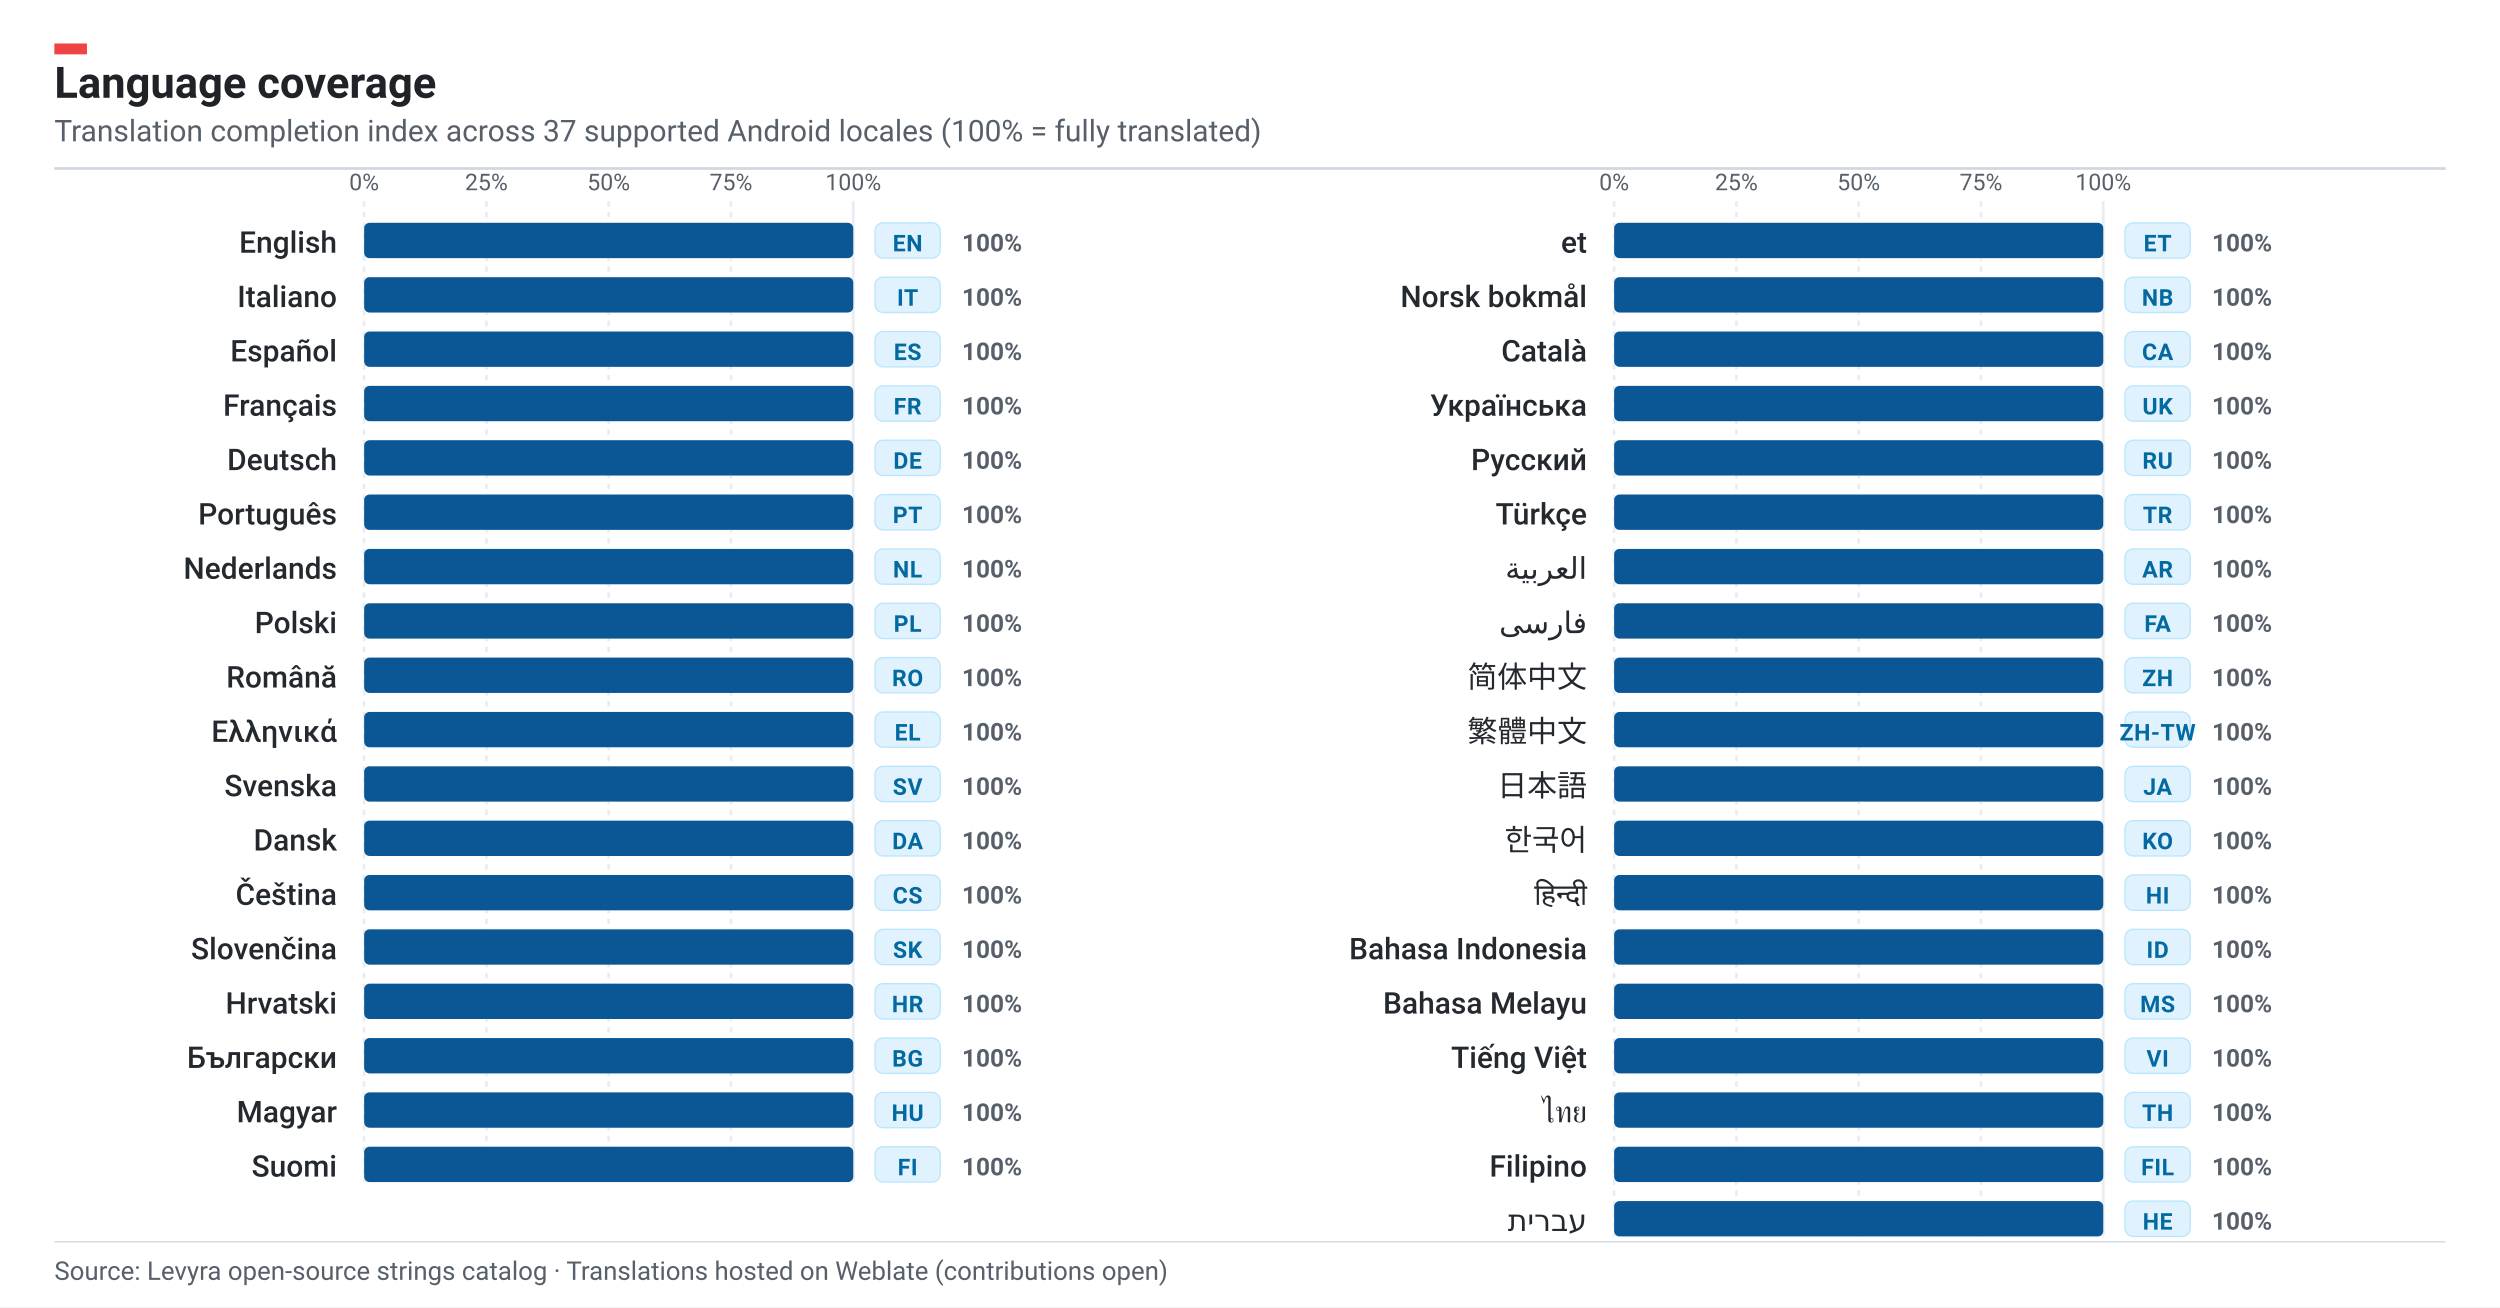
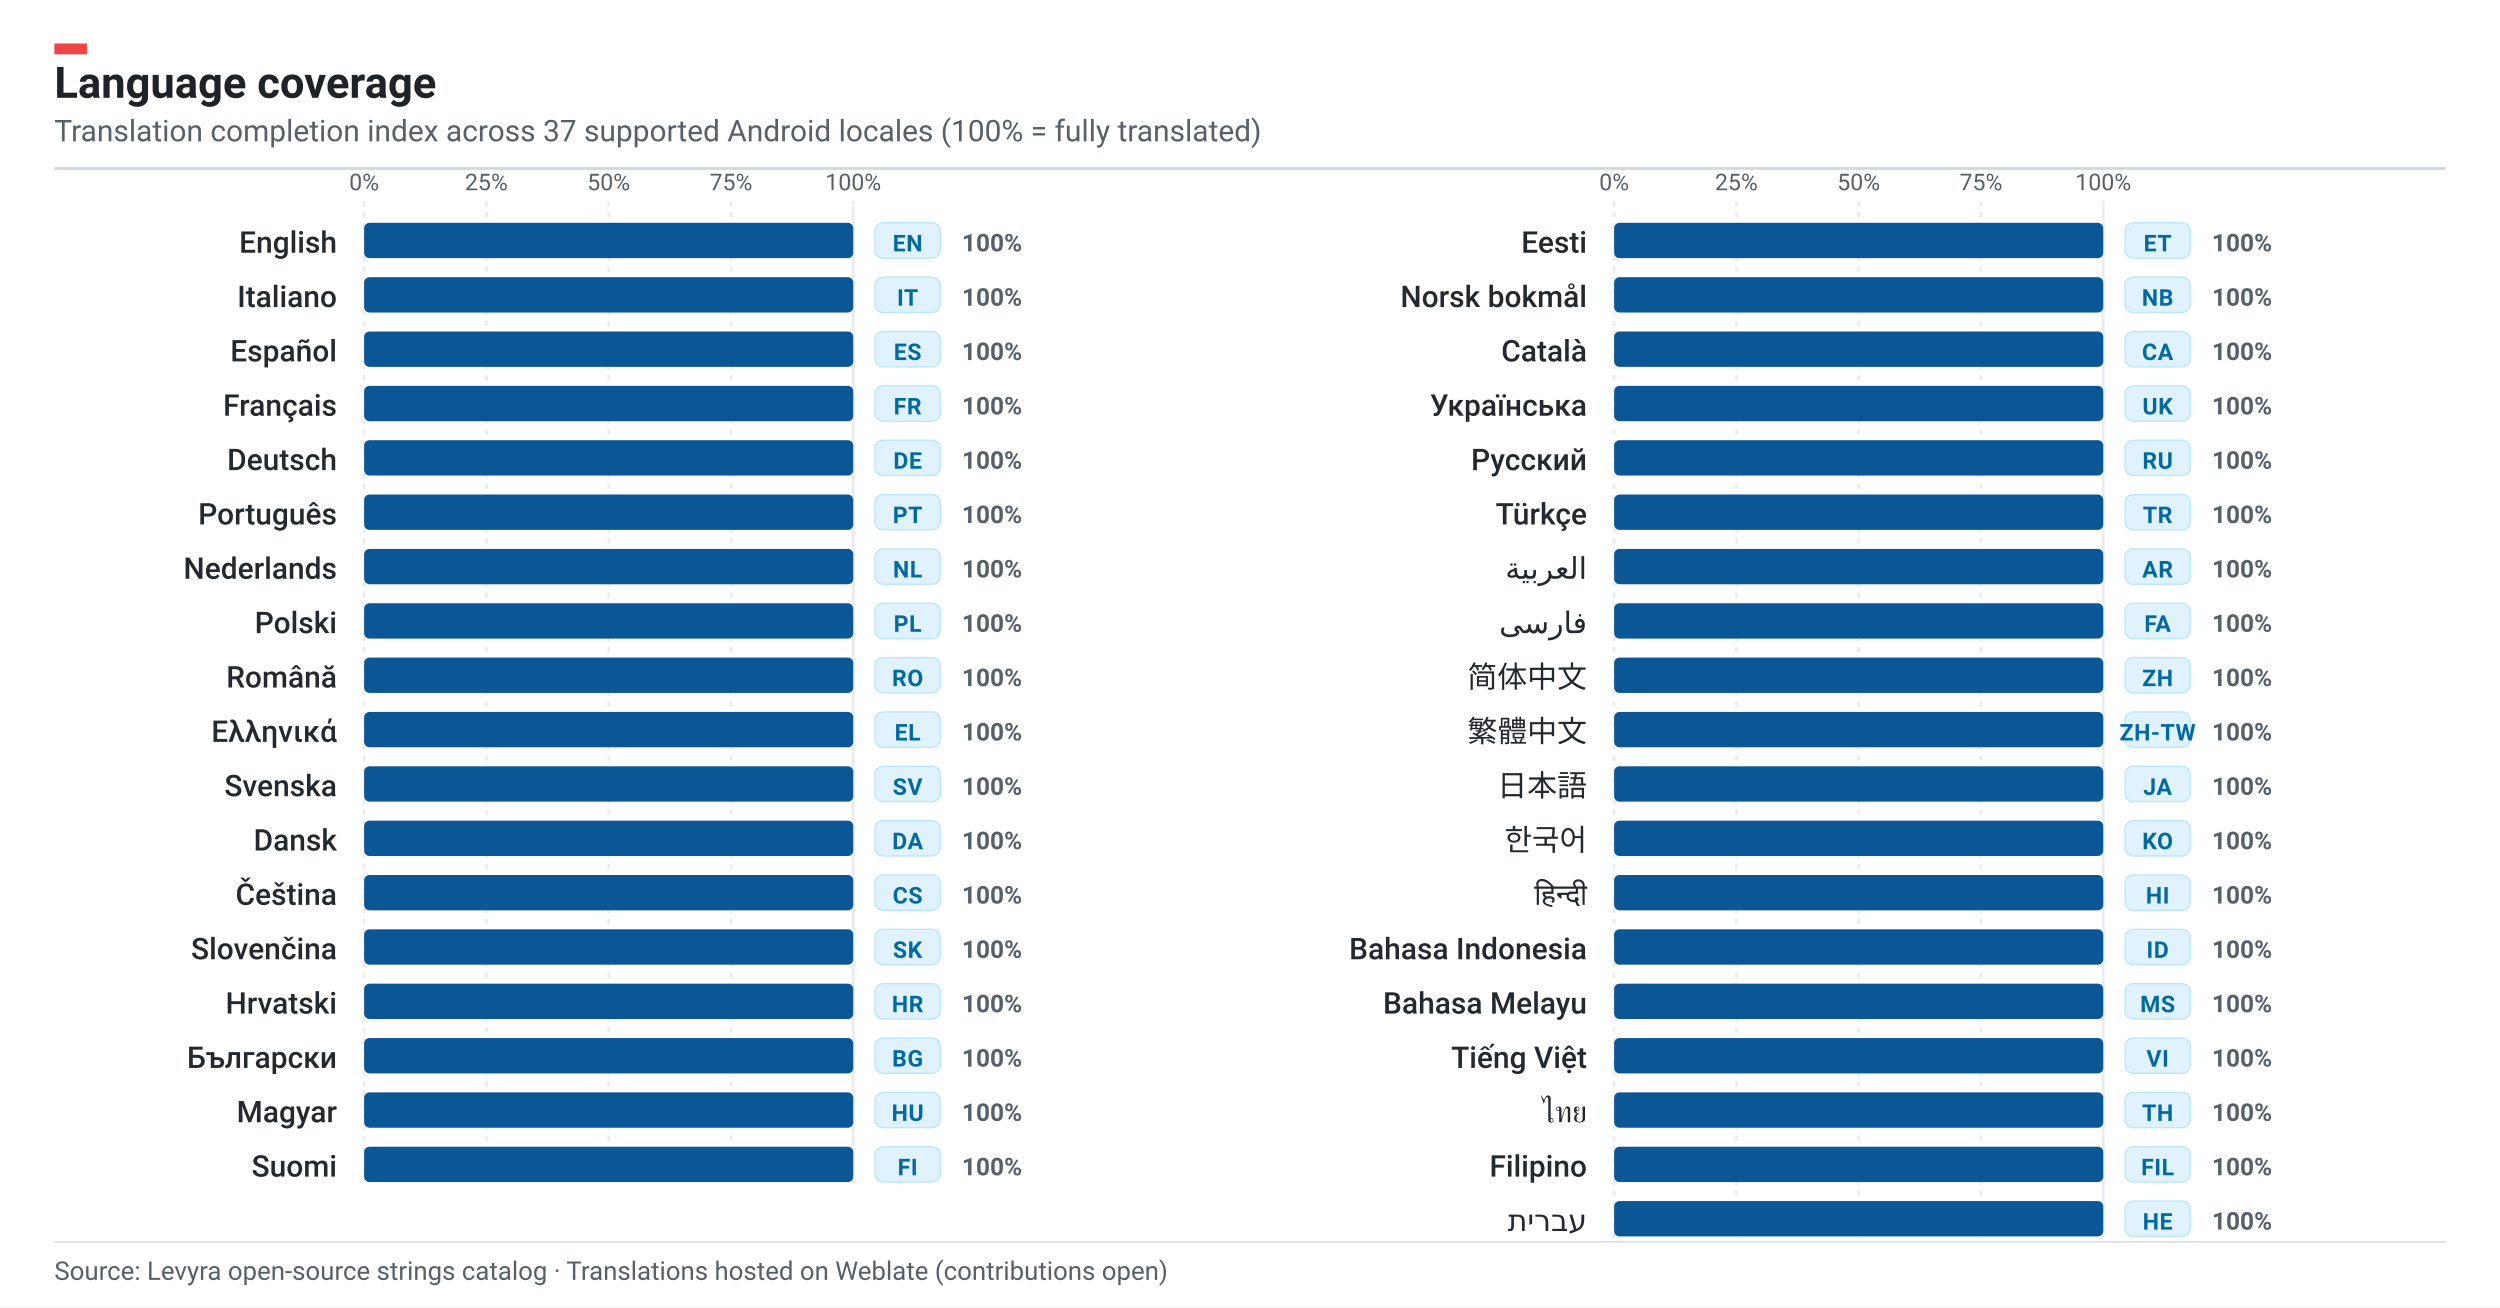
<svg xmlns="http://www.w3.org/2000/svg" width="920" height="481" viewBox="0 0 920 481" role="img" aria-label="Levyra localization coverage: 100% across 37 languages">
  <rect width="920" height="481" fill="#FFFFFF" />
  <rect x="20" y="16" width="12" height="4" fill="#EF4444" />
  <text x="20" y="36" fill="#1F2328" font-family="-apple-system,BlinkMacSystemFont,'Segoe UI',Roboto,Helvetica,sans-serif" font-size="16" font-weight="700">Language coverage</text>
  <text x="20" y="52" fill="#57606A" font-family="-apple-system,BlinkMacSystemFont,'Segoe UI',Roboto,Helvetica,sans-serif" font-size="11">
    Translation completion index across 37 supported Android locales (100% = fully translated)
  </text>
  <line x1="20" y1="62" x2="900" y2="62" stroke="#D0D7DE" stroke-width="1" />
  <line x1="134.0" y1="74" x2="134.0" y2="435" stroke="#EAECEF" stroke-width="1" stroke-dasharray="2,2" />
  <text x="134.0" y="70" text-anchor="middle" fill="#57606A" font-family="-apple-system,BlinkMacSystemFont,'Segoe UI',Roboto,Helvetica,sans-serif" font-size="8.5">0%</text>
  <line x1="179.0" y1="74" x2="179.0" y2="435" stroke="#EAECEF" stroke-width="1" stroke-dasharray="2,2" />
  <text x="179.0" y="70" text-anchor="middle" fill="#57606A" font-family="-apple-system,BlinkMacSystemFont,'Segoe UI',Roboto,Helvetica,sans-serif" font-size="8.5">25%</text>
  <line x1="224.0" y1="74" x2="224.0" y2="435" stroke="#EAECEF" stroke-width="1" stroke-dasharray="2,2" />
  <text x="224.0" y="70" text-anchor="middle" fill="#57606A" font-family="-apple-system,BlinkMacSystemFont,'Segoe UI',Roboto,Helvetica,sans-serif" font-size="8.5">50%</text>
  <line x1="269.0" y1="74" x2="269.0" y2="435" stroke="#EAECEF" stroke-width="1" stroke-dasharray="2,2" />
  <text x="269.0" y="70" text-anchor="middle" fill="#57606A" font-family="-apple-system,BlinkMacSystemFont,'Segoe UI',Roboto,Helvetica,sans-serif" font-size="8.5">75%</text>
  <line x1="314.0" y1="74" x2="314.0" y2="435" stroke="#EAECEF" stroke-width="1" stroke-dasharray="none" />
  <text x="314.0" y="70" text-anchor="middle" fill="#57606A" font-family="-apple-system,BlinkMacSystemFont,'Segoe UI',Roboto,Helvetica,sans-serif" font-size="8.5">100%</text>
  <g transform="translate(0, 82.0)">
    <text x="124" y="11.0" text-anchor="end" fill="#24292F" font-family="-apple-system,BlinkMacSystemFont,'Segoe UI',Roboto,Helvetica,sans-serif" font-size="11" font-weight="500">English</text>
    <rect x="134" y="0" width="180" height="13" rx="2" fill="#F0F3F6" />
    <rect x="134" y="0" width="180.0" height="13" rx="2" fill="#0B5796" />
    <rect x="322" y="0" width="24" height="13" rx="3" fill="#E0F2FE" stroke="#BAE6FD" stroke-width="0.5" />
    <text x="334" y="10.5" text-anchor="middle" fill="#0369A1" font-family="-apple-system,BlinkMacSystemFont,'Segoe UI',Roboto,Helvetica,sans-serif" font-size="8.5" font-weight="700" letter-spacing=".2">EN</text>
    <text x="354" y="10.5" fill="#57606A" font-family="-apple-system,BlinkMacSystemFont,'Segoe UI',Roboto,Helvetica,sans-serif" font-size="9" font-weight="600">100%</text>
  </g>
  <g transform="translate(0, 102.0)">
    <text x="124" y="11.0" text-anchor="end" fill="#24292F" font-family="-apple-system,BlinkMacSystemFont,'Segoe UI',Roboto,Helvetica,sans-serif" font-size="11" font-weight="500">Italiano</text>
    <rect x="134" y="0" width="180" height="13" rx="2" fill="#F0F3F6" />
    <rect x="134" y="0" width="180.0" height="13" rx="2" fill="#0B5796" />
    <rect x="322" y="0" width="24" height="13" rx="3" fill="#E0F2FE" stroke="#BAE6FD" stroke-width="0.5" />
    <text x="334" y="10.5" text-anchor="middle" fill="#0369A1" font-family="-apple-system,BlinkMacSystemFont,'Segoe UI',Roboto,Helvetica,sans-serif" font-size="8.5" font-weight="700" letter-spacing=".2">IT</text>
    <text x="354" y="10.5" fill="#57606A" font-family="-apple-system,BlinkMacSystemFont,'Segoe UI',Roboto,Helvetica,sans-serif" font-size="9" font-weight="600">100%</text>
  </g>
  <g transform="translate(0, 122.0)">
    <text x="124" y="11.0" text-anchor="end" fill="#24292F" font-family="-apple-system,BlinkMacSystemFont,'Segoe UI',Roboto,Helvetica,sans-serif" font-size="11" font-weight="500">Español</text>
    <rect x="134" y="0" width="180" height="13" rx="2" fill="#F0F3F6" />
    <rect x="134" y="0" width="180.0" height="13" rx="2" fill="#0B5796" />
    <rect x="322" y="0" width="24" height="13" rx="3" fill="#E0F2FE" stroke="#BAE6FD" stroke-width="0.5" />
    <text x="334" y="10.5" text-anchor="middle" fill="#0369A1" font-family="-apple-system,BlinkMacSystemFont,'Segoe UI',Roboto,Helvetica,sans-serif" font-size="8.5" font-weight="700" letter-spacing=".2">ES</text>
    <text x="354" y="10.5" fill="#57606A" font-family="-apple-system,BlinkMacSystemFont,'Segoe UI',Roboto,Helvetica,sans-serif" font-size="9" font-weight="600">100%</text>
  </g>
  <g transform="translate(0, 142.0)">
    <text x="124" y="11.0" text-anchor="end" fill="#24292F" font-family="-apple-system,BlinkMacSystemFont,'Segoe UI',Roboto,Helvetica,sans-serif" font-size="11" font-weight="500">Français</text>
    <rect x="134" y="0" width="180" height="13" rx="2" fill="#F0F3F6" />
    <rect x="134" y="0" width="180.0" height="13" rx="2" fill="#0B5796" />
    <rect x="322" y="0" width="24" height="13" rx="3" fill="#E0F2FE" stroke="#BAE6FD" stroke-width="0.5" />
    <text x="334" y="10.5" text-anchor="middle" fill="#0369A1" font-family="-apple-system,BlinkMacSystemFont,'Segoe UI',Roboto,Helvetica,sans-serif" font-size="8.5" font-weight="700" letter-spacing=".2">FR</text>
    <text x="354" y="10.5" fill="#57606A" font-family="-apple-system,BlinkMacSystemFont,'Segoe UI',Roboto,Helvetica,sans-serif" font-size="9" font-weight="600">100%</text>
  </g>
  <g transform="translate(0, 162.0)">
    <text x="124" y="11.0" text-anchor="end" fill="#24292F" font-family="-apple-system,BlinkMacSystemFont,'Segoe UI',Roboto,Helvetica,sans-serif" font-size="11" font-weight="500">Deutsch</text>
    <rect x="134" y="0" width="180" height="13" rx="2" fill="#F0F3F6" />
    <rect x="134" y="0" width="180.0" height="13" rx="2" fill="#0B5796" />
    <rect x="322" y="0" width="24" height="13" rx="3" fill="#E0F2FE" stroke="#BAE6FD" stroke-width="0.5" />
    <text x="334" y="10.5" text-anchor="middle" fill="#0369A1" font-family="-apple-system,BlinkMacSystemFont,'Segoe UI',Roboto,Helvetica,sans-serif" font-size="8.5" font-weight="700" letter-spacing=".2">DE</text>
    <text x="354" y="10.5" fill="#57606A" font-family="-apple-system,BlinkMacSystemFont,'Segoe UI',Roboto,Helvetica,sans-serif" font-size="9" font-weight="600">100%</text>
  </g>
  <g transform="translate(0, 182.0)">
    <text x="124" y="11.0" text-anchor="end" fill="#24292F" font-family="-apple-system,BlinkMacSystemFont,'Segoe UI',Roboto,Helvetica,sans-serif" font-size="11" font-weight="500">Português</text>
    <rect x="134" y="0" width="180" height="13" rx="2" fill="#F0F3F6" />
    <rect x="134" y="0" width="180.0" height="13" rx="2" fill="#0B5796" />
    <rect x="322" y="0" width="24" height="13" rx="3" fill="#E0F2FE" stroke="#BAE6FD" stroke-width="0.5" />
    <text x="334" y="10.5" text-anchor="middle" fill="#0369A1" font-family="-apple-system,BlinkMacSystemFont,'Segoe UI',Roboto,Helvetica,sans-serif" font-size="8.5" font-weight="700" letter-spacing=".2">PT</text>
    <text x="354" y="10.5" fill="#57606A" font-family="-apple-system,BlinkMacSystemFont,'Segoe UI',Roboto,Helvetica,sans-serif" font-size="9" font-weight="600">100%</text>
  </g>
  <g transform="translate(0, 202.0)">
    <text x="124" y="11.0" text-anchor="end" fill="#24292F" font-family="-apple-system,BlinkMacSystemFont,'Segoe UI',Roboto,Helvetica,sans-serif" font-size="11" font-weight="500">Nederlands</text>
    <rect x="134" y="0" width="180" height="13" rx="2" fill="#F0F3F6" />
    <rect x="134" y="0" width="180.0" height="13" rx="2" fill="#0B5796" />
    <rect x="322" y="0" width="24" height="13" rx="3" fill="#E0F2FE" stroke="#BAE6FD" stroke-width="0.5" />
    <text x="334" y="10.5" text-anchor="middle" fill="#0369A1" font-family="-apple-system,BlinkMacSystemFont,'Segoe UI',Roboto,Helvetica,sans-serif" font-size="8.5" font-weight="700" letter-spacing=".2">NL</text>
    <text x="354" y="10.5" fill="#57606A" font-family="-apple-system,BlinkMacSystemFont,'Segoe UI',Roboto,Helvetica,sans-serif" font-size="9" font-weight="600">100%</text>
  </g>
  <g transform="translate(0, 222.0)">
    <text x="124" y="11.0" text-anchor="end" fill="#24292F" font-family="-apple-system,BlinkMacSystemFont,'Segoe UI',Roboto,Helvetica,sans-serif" font-size="11" font-weight="500">Polski</text>
    <rect x="134" y="0" width="180" height="13" rx="2" fill="#F0F3F6" />
    <rect x="134" y="0" width="180.0" height="13" rx="2" fill="#0B5796" />
    <rect x="322" y="0" width="24" height="13" rx="3" fill="#E0F2FE" stroke="#BAE6FD" stroke-width="0.5" />
    <text x="334" y="10.5" text-anchor="middle" fill="#0369A1" font-family="-apple-system,BlinkMacSystemFont,'Segoe UI',Roboto,Helvetica,sans-serif" font-size="8.5" font-weight="700" letter-spacing=".2">PL</text>
    <text x="354" y="10.5" fill="#57606A" font-family="-apple-system,BlinkMacSystemFont,'Segoe UI',Roboto,Helvetica,sans-serif" font-size="9" font-weight="600">100%</text>
  </g>
  <g transform="translate(0, 242.0)">
    <text x="124" y="11.0" text-anchor="end" fill="#24292F" font-family="-apple-system,BlinkMacSystemFont,'Segoe UI',Roboto,Helvetica,sans-serif" font-size="11" font-weight="500">Română</text>
    <rect x="134" y="0" width="180" height="13" rx="2" fill="#F0F3F6" />
    <rect x="134" y="0" width="180.0" height="13" rx="2" fill="#0B5796" />
    <rect x="322" y="0" width="24" height="13" rx="3" fill="#E0F2FE" stroke="#BAE6FD" stroke-width="0.5" />
    <text x="334" y="10.5" text-anchor="middle" fill="#0369A1" font-family="-apple-system,BlinkMacSystemFont,'Segoe UI',Roboto,Helvetica,sans-serif" font-size="8.5" font-weight="700" letter-spacing=".2">RO</text>
    <text x="354" y="10.5" fill="#57606A" font-family="-apple-system,BlinkMacSystemFont,'Segoe UI',Roboto,Helvetica,sans-serif" font-size="9" font-weight="600">100%</text>
  </g>
  <g transform="translate(0, 262.0)">
    <text x="124" y="11.0" text-anchor="end" fill="#24292F" font-family="-apple-system,BlinkMacSystemFont,'Segoe UI',Roboto,Helvetica,sans-serif" font-size="11" font-weight="500">Ελληνικά</text>
    <rect x="134" y="0" width="180" height="13" rx="2" fill="#F0F3F6" />
    <rect x="134" y="0" width="180.0" height="13" rx="2" fill="#0B5796" />
    <rect x="322" y="0" width="24" height="13" rx="3" fill="#E0F2FE" stroke="#BAE6FD" stroke-width="0.5" />
    <text x="334" y="10.5" text-anchor="middle" fill="#0369A1" font-family="-apple-system,BlinkMacSystemFont,'Segoe UI',Roboto,Helvetica,sans-serif" font-size="8.5" font-weight="700" letter-spacing=".2">EL</text>
    <text x="354" y="10.5" fill="#57606A" font-family="-apple-system,BlinkMacSystemFont,'Segoe UI',Roboto,Helvetica,sans-serif" font-size="9" font-weight="600">100%</text>
  </g>
  <g transform="translate(0, 282.0)">
    <text x="124" y="11.0" text-anchor="end" fill="#24292F" font-family="-apple-system,BlinkMacSystemFont,'Segoe UI',Roboto,Helvetica,sans-serif" font-size="11" font-weight="500">Svenska</text>
    <rect x="134" y="0" width="180" height="13" rx="2" fill="#F0F3F6" />
    <rect x="134" y="0" width="180.0" height="13" rx="2" fill="#0B5796" />
    <rect x="322" y="0" width="24" height="13" rx="3" fill="#E0F2FE" stroke="#BAE6FD" stroke-width="0.5" />
    <text x="334" y="10.5" text-anchor="middle" fill="#0369A1" font-family="-apple-system,BlinkMacSystemFont,'Segoe UI',Roboto,Helvetica,sans-serif" font-size="8.5" font-weight="700" letter-spacing=".2">SV</text>
    <text x="354" y="10.5" fill="#57606A" font-family="-apple-system,BlinkMacSystemFont,'Segoe UI',Roboto,Helvetica,sans-serif" font-size="9" font-weight="600">100%</text>
  </g>
  <g transform="translate(0, 302.0)">
    <text x="124" y="11.0" text-anchor="end" fill="#24292F" font-family="-apple-system,BlinkMacSystemFont,'Segoe UI',Roboto,Helvetica,sans-serif" font-size="11" font-weight="500">Dansk</text>
    <rect x="134" y="0" width="180" height="13" rx="2" fill="#F0F3F6" />
    <rect x="134" y="0" width="180.0" height="13" rx="2" fill="#0B5796" />
    <rect x="322" y="0" width="24" height="13" rx="3" fill="#E0F2FE" stroke="#BAE6FD" stroke-width="0.5" />
    <text x="334" y="10.5" text-anchor="middle" fill="#0369A1" font-family="-apple-system,BlinkMacSystemFont,'Segoe UI',Roboto,Helvetica,sans-serif" font-size="8.5" font-weight="700" letter-spacing=".2">DA</text>
    <text x="354" y="10.5" fill="#57606A" font-family="-apple-system,BlinkMacSystemFont,'Segoe UI',Roboto,Helvetica,sans-serif" font-size="9" font-weight="600">100%</text>
  </g>
  <g transform="translate(0, 322.0)">
    <text x="124" y="11.0" text-anchor="end" fill="#24292F" font-family="-apple-system,BlinkMacSystemFont,'Segoe UI',Roboto,Helvetica,sans-serif" font-size="11" font-weight="500">Čeština</text>
    <rect x="134" y="0" width="180" height="13" rx="2" fill="#F0F3F6" />
    <rect x="134" y="0" width="180.0" height="13" rx="2" fill="#0B5796" />
    <rect x="322" y="0" width="24" height="13" rx="3" fill="#E0F2FE" stroke="#BAE6FD" stroke-width="0.5" />
    <text x="334" y="10.5" text-anchor="middle" fill="#0369A1" font-family="-apple-system,BlinkMacSystemFont,'Segoe UI',Roboto,Helvetica,sans-serif" font-size="8.5" font-weight="700" letter-spacing=".2">CS</text>
    <text x="354" y="10.5" fill="#57606A" font-family="-apple-system,BlinkMacSystemFont,'Segoe UI',Roboto,Helvetica,sans-serif" font-size="9" font-weight="600">100%</text>
  </g>
  <g transform="translate(0, 342.0)">
    <text x="124" y="11.0" text-anchor="end" fill="#24292F" font-family="-apple-system,BlinkMacSystemFont,'Segoe UI',Roboto,Helvetica,sans-serif" font-size="11" font-weight="500">Slovenčina</text>
    <rect x="134" y="0" width="180" height="13" rx="2" fill="#F0F3F6" />
    <rect x="134" y="0" width="180.0" height="13" rx="2" fill="#0B5796" />
    <rect x="322" y="0" width="24" height="13" rx="3" fill="#E0F2FE" stroke="#BAE6FD" stroke-width="0.5" />
    <text x="334" y="10.5" text-anchor="middle" fill="#0369A1" font-family="-apple-system,BlinkMacSystemFont,'Segoe UI',Roboto,Helvetica,sans-serif" font-size="8.5" font-weight="700" letter-spacing=".2">SK</text>
    <text x="354" y="10.5" fill="#57606A" font-family="-apple-system,BlinkMacSystemFont,'Segoe UI',Roboto,Helvetica,sans-serif" font-size="9" font-weight="600">100%</text>
  </g>
  <g transform="translate(0, 362.0)">
    <text x="124" y="11.0" text-anchor="end" fill="#24292F" font-family="-apple-system,BlinkMacSystemFont,'Segoe UI',Roboto,Helvetica,sans-serif" font-size="11" font-weight="500">Hrvatski</text>
    <rect x="134" y="0" width="180" height="13" rx="2" fill="#F0F3F6" />
    <rect x="134" y="0" width="180.0" height="13" rx="2" fill="#0B5796" />
    <rect x="322" y="0" width="24" height="13" rx="3" fill="#E0F2FE" stroke="#BAE6FD" stroke-width="0.5" />
    <text x="334" y="10.5" text-anchor="middle" fill="#0369A1" font-family="-apple-system,BlinkMacSystemFont,'Segoe UI',Roboto,Helvetica,sans-serif" font-size="8.5" font-weight="700" letter-spacing=".2">HR</text>
    <text x="354" y="10.5" fill="#57606A" font-family="-apple-system,BlinkMacSystemFont,'Segoe UI',Roboto,Helvetica,sans-serif" font-size="9" font-weight="600">100%</text>
  </g>
  <g transform="translate(0, 382.0)">
    <text x="124" y="11.0" text-anchor="end" fill="#24292F" font-family="-apple-system,BlinkMacSystemFont,'Segoe UI',Roboto,Helvetica,sans-serif" font-size="11" font-weight="500">Български</text>
    <rect x="134" y="0" width="180" height="13" rx="2" fill="#F0F3F6" />
    <rect x="134" y="0" width="180.0" height="13" rx="2" fill="#0B5796" />
    <rect x="322" y="0" width="24" height="13" rx="3" fill="#E0F2FE" stroke="#BAE6FD" stroke-width="0.5" />
    <text x="334" y="10.5" text-anchor="middle" fill="#0369A1" font-family="-apple-system,BlinkMacSystemFont,'Segoe UI',Roboto,Helvetica,sans-serif" font-size="8.5" font-weight="700" letter-spacing=".2">BG</text>
    <text x="354" y="10.5" fill="#57606A" font-family="-apple-system,BlinkMacSystemFont,'Segoe UI',Roboto,Helvetica,sans-serif" font-size="9" font-weight="600">100%</text>
  </g>
  <g transform="translate(0, 402.0)">
    <text x="124" y="11.0" text-anchor="end" fill="#24292F" font-family="-apple-system,BlinkMacSystemFont,'Segoe UI',Roboto,Helvetica,sans-serif" font-size="11" font-weight="500">Magyar</text>
    <rect x="134" y="0" width="180" height="13" rx="2" fill="#F0F3F6" />
    <rect x="134" y="0" width="180.0" height="13" rx="2" fill="#0B5796" />
    <rect x="322" y="0" width="24" height="13" rx="3" fill="#E0F2FE" stroke="#BAE6FD" stroke-width="0.5" />
    <text x="334" y="10.5" text-anchor="middle" fill="#0369A1" font-family="-apple-system,BlinkMacSystemFont,'Segoe UI',Roboto,Helvetica,sans-serif" font-size="8.5" font-weight="700" letter-spacing=".2">HU</text>
    <text x="354" y="10.5" fill="#57606A" font-family="-apple-system,BlinkMacSystemFont,'Segoe UI',Roboto,Helvetica,sans-serif" font-size="9" font-weight="600">100%</text>
  </g>
  <g transform="translate(0, 422.0)">
    <text x="124" y="11.0" text-anchor="end" fill="#24292F" font-family="-apple-system,BlinkMacSystemFont,'Segoe UI',Roboto,Helvetica,sans-serif" font-size="11" font-weight="500">Suomi</text>
    <rect x="134" y="0" width="180" height="13" rx="2" fill="#F0F3F6" />
    <rect x="134" y="0" width="180.0" height="13" rx="2" fill="#0B5796" />
    <rect x="322" y="0" width="24" height="13" rx="3" fill="#E0F2FE" stroke="#BAE6FD" stroke-width="0.5" />
    <text x="334" y="10.5" text-anchor="middle" fill="#0369A1" font-family="-apple-system,BlinkMacSystemFont,'Segoe UI',Roboto,Helvetica,sans-serif" font-size="8.5" font-weight="700" letter-spacing=".2">FI</text>
    <text x="354" y="10.5" fill="#57606A" font-family="-apple-system,BlinkMacSystemFont,'Segoe UI',Roboto,Helvetica,sans-serif" font-size="9" font-weight="600">100%</text>
  </g>
  <line x1="594.0" y1="74" x2="594.0" y2="455" stroke="#EAECEF" stroke-width="1" stroke-dasharray="2,2" />
  <text x="594.0" y="70" text-anchor="middle" fill="#57606A" font-family="-apple-system,BlinkMacSystemFont,'Segoe UI',Roboto,Helvetica,sans-serif" font-size="8.5">0%</text>
  <line x1="639.0" y1="74" x2="639.0" y2="455" stroke="#EAECEF" stroke-width="1" stroke-dasharray="2,2" />
  <text x="639.0" y="70" text-anchor="middle" fill="#57606A" font-family="-apple-system,BlinkMacSystemFont,'Segoe UI',Roboto,Helvetica,sans-serif" font-size="8.5">25%</text>
  <line x1="684.0" y1="74" x2="684.0" y2="455" stroke="#EAECEF" stroke-width="1" stroke-dasharray="2,2" />
  <text x="684.0" y="70" text-anchor="middle" fill="#57606A" font-family="-apple-system,BlinkMacSystemFont,'Segoe UI',Roboto,Helvetica,sans-serif" font-size="8.5">50%</text>
  <line x1="729.0" y1="74" x2="729.0" y2="455" stroke="#EAECEF" stroke-width="1" stroke-dasharray="2,2" />
  <text x="729.0" y="70" text-anchor="middle" fill="#57606A" font-family="-apple-system,BlinkMacSystemFont,'Segoe UI',Roboto,Helvetica,sans-serif" font-size="8.5">75%</text>
  <line x1="774.0" y1="74" x2="774.0" y2="455" stroke="#EAECEF" stroke-width="1" stroke-dasharray="none" />
  <text x="774.0" y="70" text-anchor="middle" fill="#57606A" font-family="-apple-system,BlinkMacSystemFont,'Segoe UI',Roboto,Helvetica,sans-serif" font-size="8.5">100%</text>
  <g transform="translate(0, 82.0)">
-     <text x="584" y="11.0" text-anchor="end" fill="#24292F" font-family="-apple-system,BlinkMacSystemFont,'Segoe UI',Roboto,Helvetica,sans-serif" font-size="11" font-weight="500">et</text>
+     <text x="584" y="11.0" text-anchor="end" fill="#24292F" font-family="-apple-system,BlinkMacSystemFont,'Segoe UI',Roboto,Helvetica,sans-serif" font-size="11" font-weight="500">Eesti</text>
    <rect x="594" y="0" width="180" height="13" rx="2" fill="#F0F3F6" />
    <rect x="594" y="0" width="180.0" height="13" rx="2" fill="#0B5796" />
    <rect x="782" y="0" width="24" height="13" rx="3" fill="#E0F2FE" stroke="#BAE6FD" stroke-width="0.5" />
    <text x="794" y="10.5" text-anchor="middle" fill="#0369A1" font-family="-apple-system,BlinkMacSystemFont,'Segoe UI',Roboto,Helvetica,sans-serif" font-size="8.5" font-weight="700" letter-spacing=".2">ET</text>
    <text x="814" y="10.5" fill="#57606A" font-family="-apple-system,BlinkMacSystemFont,'Segoe UI',Roboto,Helvetica,sans-serif" font-size="9" font-weight="600">100%</text>
  </g>
  <g transform="translate(0, 102.0)">
    <text x="584" y="11.0" text-anchor="end" fill="#24292F" font-family="-apple-system,BlinkMacSystemFont,'Segoe UI',Roboto,Helvetica,sans-serif" font-size="11" font-weight="500">Norsk bokmål</text>
    <rect x="594" y="0" width="180" height="13" rx="2" fill="#F0F3F6" />
    <rect x="594" y="0" width="180.0" height="13" rx="2" fill="#0B5796" />
    <rect x="782" y="0" width="24" height="13" rx="3" fill="#E0F2FE" stroke="#BAE6FD" stroke-width="0.5" />
    <text x="794" y="10.5" text-anchor="middle" fill="#0369A1" font-family="-apple-system,BlinkMacSystemFont,'Segoe UI',Roboto,Helvetica,sans-serif" font-size="8.5" font-weight="700" letter-spacing=".2">NB</text>
    <text x="814" y="10.5" fill="#57606A" font-family="-apple-system,BlinkMacSystemFont,'Segoe UI',Roboto,Helvetica,sans-serif" font-size="9" font-weight="600">100%</text>
  </g>
  <g transform="translate(0, 122.0)">
    <text x="584" y="11.0" text-anchor="end" fill="#24292F" font-family="-apple-system,BlinkMacSystemFont,'Segoe UI',Roboto,Helvetica,sans-serif" font-size="11" font-weight="500">Català</text>
    <rect x="594" y="0" width="180" height="13" rx="2" fill="#F0F3F6" />
    <rect x="594" y="0" width="180.0" height="13" rx="2" fill="#0B5796" />
    <rect x="782" y="0" width="24" height="13" rx="3" fill="#E0F2FE" stroke="#BAE6FD" stroke-width="0.5" />
    <text x="794" y="10.5" text-anchor="middle" fill="#0369A1" font-family="-apple-system,BlinkMacSystemFont,'Segoe UI',Roboto,Helvetica,sans-serif" font-size="8.5" font-weight="700" letter-spacing=".2">CA</text>
    <text x="814" y="10.5" fill="#57606A" font-family="-apple-system,BlinkMacSystemFont,'Segoe UI',Roboto,Helvetica,sans-serif" font-size="9" font-weight="600">100%</text>
  </g>
  <g transform="translate(0, 142.0)">
    <text x="584" y="11.0" text-anchor="end" fill="#24292F" font-family="-apple-system,BlinkMacSystemFont,'Segoe UI',Roboto,Helvetica,sans-serif" font-size="11" font-weight="500">Українська</text>
    <rect x="594" y="0" width="180" height="13" rx="2" fill="#F0F3F6" />
    <rect x="594" y="0" width="180.0" height="13" rx="2" fill="#0B5796" />
    <rect x="782" y="0" width="24" height="13" rx="3" fill="#E0F2FE" stroke="#BAE6FD" stroke-width="0.5" />
    <text x="794" y="10.5" text-anchor="middle" fill="#0369A1" font-family="-apple-system,BlinkMacSystemFont,'Segoe UI',Roboto,Helvetica,sans-serif" font-size="8.5" font-weight="700" letter-spacing=".2">UK</text>
    <text x="814" y="10.5" fill="#57606A" font-family="-apple-system,BlinkMacSystemFont,'Segoe UI',Roboto,Helvetica,sans-serif" font-size="9" font-weight="600">100%</text>
  </g>
  <g transform="translate(0, 162.0)">
    <text x="584" y="11.0" text-anchor="end" fill="#24292F" font-family="-apple-system,BlinkMacSystemFont,'Segoe UI',Roboto,Helvetica,sans-serif" font-size="11" font-weight="500">Русский</text>
    <rect x="594" y="0" width="180" height="13" rx="2" fill="#F0F3F6" />
    <rect x="594" y="0" width="180.0" height="13" rx="2" fill="#0B5796" />
    <rect x="782" y="0" width="24" height="13" rx="3" fill="#E0F2FE" stroke="#BAE6FD" stroke-width="0.5" />
    <text x="794" y="10.5" text-anchor="middle" fill="#0369A1" font-family="-apple-system,BlinkMacSystemFont,'Segoe UI',Roboto,Helvetica,sans-serif" font-size="8.5" font-weight="700" letter-spacing=".2">RU</text>
    <text x="814" y="10.5" fill="#57606A" font-family="-apple-system,BlinkMacSystemFont,'Segoe UI',Roboto,Helvetica,sans-serif" font-size="9" font-weight="600">100%</text>
  </g>
  <g transform="translate(0, 182.0)">
    <text x="584" y="11.0" text-anchor="end" fill="#24292F" font-family="-apple-system,BlinkMacSystemFont,'Segoe UI',Roboto,Helvetica,sans-serif" font-size="11" font-weight="500">Türkçe</text>
    <rect x="594" y="0" width="180" height="13" rx="2" fill="#F0F3F6" />
    <rect x="594" y="0" width="180.0" height="13" rx="2" fill="#0B5796" />
    <rect x="782" y="0" width="24" height="13" rx="3" fill="#E0F2FE" stroke="#BAE6FD" stroke-width="0.5" />
    <text x="794" y="10.5" text-anchor="middle" fill="#0369A1" font-family="-apple-system,BlinkMacSystemFont,'Segoe UI',Roboto,Helvetica,sans-serif" font-size="8.5" font-weight="700" letter-spacing=".2">TR</text>
    <text x="814" y="10.5" fill="#57606A" font-family="-apple-system,BlinkMacSystemFont,'Segoe UI',Roboto,Helvetica,sans-serif" font-size="9" font-weight="600">100%</text>
  </g>
  <g transform="translate(0, 202.0)">
    <text x="584" y="11.0" text-anchor="end" fill="#24292F" font-family="-apple-system,BlinkMacSystemFont,'Segoe UI',Roboto,Helvetica,sans-serif" font-size="11" font-weight="500">العربية</text>
    <rect x="594" y="0" width="180" height="13" rx="2" fill="#F0F3F6" />
    <rect x="594" y="0" width="180.0" height="13" rx="2" fill="#0B5796" />
    <rect x="782" y="0" width="24" height="13" rx="3" fill="#E0F2FE" stroke="#BAE6FD" stroke-width="0.5" />
    <text x="794" y="10.5" text-anchor="middle" fill="#0369A1" font-family="-apple-system,BlinkMacSystemFont,'Segoe UI',Roboto,Helvetica,sans-serif" font-size="8.5" font-weight="700" letter-spacing=".2">AR</text>
    <text x="814" y="10.5" fill="#57606A" font-family="-apple-system,BlinkMacSystemFont,'Segoe UI',Roboto,Helvetica,sans-serif" font-size="9" font-weight="600">100%</text>
  </g>
  <g transform="translate(0, 222.0)">
    <text x="584" y="11.0" text-anchor="end" fill="#24292F" font-family="-apple-system,BlinkMacSystemFont,'Segoe UI',Roboto,Helvetica,sans-serif" font-size="11" font-weight="500">فارسی</text>
    <rect x="594" y="0" width="180" height="13" rx="2" fill="#F0F3F6" />
    <rect x="594" y="0" width="180.0" height="13" rx="2" fill="#0B5796" />
    <rect x="782" y="0" width="24" height="13" rx="3" fill="#E0F2FE" stroke="#BAE6FD" stroke-width="0.5" />
    <text x="794" y="10.5" text-anchor="middle" fill="#0369A1" font-family="-apple-system,BlinkMacSystemFont,'Segoe UI',Roboto,Helvetica,sans-serif" font-size="8.5" font-weight="700" letter-spacing=".2">FA</text>
    <text x="814" y="10.5" fill="#57606A" font-family="-apple-system,BlinkMacSystemFont,'Segoe UI',Roboto,Helvetica,sans-serif" font-size="9" font-weight="600">100%</text>
  </g>
  <g transform="translate(0, 242.0)">
    <text x="584" y="11.0" text-anchor="end" fill="#24292F" font-family="-apple-system,BlinkMacSystemFont,'Segoe UI',Roboto,Helvetica,sans-serif" font-size="11" font-weight="500">简体中文</text>
    <rect x="594" y="0" width="180" height="13" rx="2" fill="#F0F3F6" />
    <rect x="594" y="0" width="180.0" height="13" rx="2" fill="#0B5796" />
    <rect x="782" y="0" width="24" height="13" rx="3" fill="#E0F2FE" stroke="#BAE6FD" stroke-width="0.5" />
    <text x="794" y="10.5" text-anchor="middle" fill="#0369A1" font-family="-apple-system,BlinkMacSystemFont,'Segoe UI',Roboto,Helvetica,sans-serif" font-size="8.5" font-weight="700" letter-spacing=".2">ZH</text>
    <text x="814" y="10.5" fill="#57606A" font-family="-apple-system,BlinkMacSystemFont,'Segoe UI',Roboto,Helvetica,sans-serif" font-size="9" font-weight="600">100%</text>
  </g>
  <g transform="translate(0, 262.0)">
    <text x="584" y="11.0" text-anchor="end" fill="#24292F" font-family="-apple-system,BlinkMacSystemFont,'Segoe UI',Roboto,Helvetica,sans-serif" font-size="11" font-weight="500">繁體中文</text>
    <rect x="594" y="0" width="180" height="13" rx="2" fill="#F0F3F6" />
    <rect x="594" y="0" width="180.0" height="13" rx="2" fill="#0B5796" />
    <rect x="782" y="0" width="24" height="13" rx="3" fill="#E0F2FE" stroke="#BAE6FD" stroke-width="0.5" />
    <text x="794" y="10.5" text-anchor="middle" fill="#0369A1" font-family="-apple-system,BlinkMacSystemFont,'Segoe UI',Roboto,Helvetica,sans-serif" font-size="8.5" font-weight="700" letter-spacing=".2">ZH-TW</text>
    <text x="814" y="10.5" fill="#57606A" font-family="-apple-system,BlinkMacSystemFont,'Segoe UI',Roboto,Helvetica,sans-serif" font-size="9" font-weight="600">100%</text>
  </g>
  <g transform="translate(0, 282.0)">
    <text x="584" y="11.0" text-anchor="end" fill="#24292F" font-family="-apple-system,BlinkMacSystemFont,'Segoe UI',Roboto,Helvetica,sans-serif" font-size="11" font-weight="500">日本語</text>
    <rect x="594" y="0" width="180" height="13" rx="2" fill="#F0F3F6" />
    <rect x="594" y="0" width="180.0" height="13" rx="2" fill="#0B5796" />
    <rect x="782" y="0" width="24" height="13" rx="3" fill="#E0F2FE" stroke="#BAE6FD" stroke-width="0.5" />
    <text x="794" y="10.5" text-anchor="middle" fill="#0369A1" font-family="-apple-system,BlinkMacSystemFont,'Segoe UI',Roboto,Helvetica,sans-serif" font-size="8.5" font-weight="700" letter-spacing=".2">JA</text>
    <text x="814" y="10.5" fill="#57606A" font-family="-apple-system,BlinkMacSystemFont,'Segoe UI',Roboto,Helvetica,sans-serif" font-size="9" font-weight="600">100%</text>
  </g>
  <g transform="translate(0, 302.0)">
    <text x="584" y="11.0" text-anchor="end" fill="#24292F" font-family="-apple-system,BlinkMacSystemFont,'Segoe UI',Roboto,Helvetica,sans-serif" font-size="11" font-weight="500">한국어</text>
    <rect x="594" y="0" width="180" height="13" rx="2" fill="#F0F3F6" />
    <rect x="594" y="0" width="180.0" height="13" rx="2" fill="#0B5796" />
    <rect x="782" y="0" width="24" height="13" rx="3" fill="#E0F2FE" stroke="#BAE6FD" stroke-width="0.5" />
    <text x="794" y="10.5" text-anchor="middle" fill="#0369A1" font-family="-apple-system,BlinkMacSystemFont,'Segoe UI',Roboto,Helvetica,sans-serif" font-size="8.5" font-weight="700" letter-spacing=".2">KO</text>
    <text x="814" y="10.5" fill="#57606A" font-family="-apple-system,BlinkMacSystemFont,'Segoe UI',Roboto,Helvetica,sans-serif" font-size="9" font-weight="600">100%</text>
  </g>
  <g transform="translate(0, 322.0)">
    <text x="584" y="11.0" text-anchor="end" fill="#24292F" font-family="-apple-system,BlinkMacSystemFont,'Segoe UI',Roboto,Helvetica,sans-serif" font-size="11" font-weight="500">हिन्दी</text>
    <rect x="594" y="0" width="180" height="13" rx="2" fill="#F0F3F6" />
    <rect x="594" y="0" width="180.0" height="13" rx="2" fill="#0B5796" />
    <rect x="782" y="0" width="24" height="13" rx="3" fill="#E0F2FE" stroke="#BAE6FD" stroke-width="0.5" />
    <text x="794" y="10.5" text-anchor="middle" fill="#0369A1" font-family="-apple-system,BlinkMacSystemFont,'Segoe UI',Roboto,Helvetica,sans-serif" font-size="8.5" font-weight="700" letter-spacing=".2">HI</text>
    <text x="814" y="10.5" fill="#57606A" font-family="-apple-system,BlinkMacSystemFont,'Segoe UI',Roboto,Helvetica,sans-serif" font-size="9" font-weight="600">100%</text>
  </g>
  <g transform="translate(0, 342.0)">
    <text x="584" y="11.0" text-anchor="end" fill="#24292F" font-family="-apple-system,BlinkMacSystemFont,'Segoe UI',Roboto,Helvetica,sans-serif" font-size="11" font-weight="500">Bahasa Indonesia</text>
    <rect x="594" y="0" width="180" height="13" rx="2" fill="#F0F3F6" />
    <rect x="594" y="0" width="180.0" height="13" rx="2" fill="#0B5796" />
    <rect x="782" y="0" width="24" height="13" rx="3" fill="#E0F2FE" stroke="#BAE6FD" stroke-width="0.5" />
    <text x="794" y="10.5" text-anchor="middle" fill="#0369A1" font-family="-apple-system,BlinkMacSystemFont,'Segoe UI',Roboto,Helvetica,sans-serif" font-size="8.5" font-weight="700" letter-spacing=".2">ID</text>
    <text x="814" y="10.5" fill="#57606A" font-family="-apple-system,BlinkMacSystemFont,'Segoe UI',Roboto,Helvetica,sans-serif" font-size="9" font-weight="600">100%</text>
  </g>
  <g transform="translate(0, 362.0)">
    <text x="584" y="11.0" text-anchor="end" fill="#24292F" font-family="-apple-system,BlinkMacSystemFont,'Segoe UI',Roboto,Helvetica,sans-serif" font-size="11" font-weight="500">Bahasa Melayu</text>
    <rect x="594" y="0" width="180" height="13" rx="2" fill="#F0F3F6" />
    <rect x="594" y="0" width="180.0" height="13" rx="2" fill="#0B5796" />
    <rect x="782" y="0" width="24" height="13" rx="3" fill="#E0F2FE" stroke="#BAE6FD" stroke-width="0.5" />
    <text x="794" y="10.5" text-anchor="middle" fill="#0369A1" font-family="-apple-system,BlinkMacSystemFont,'Segoe UI',Roboto,Helvetica,sans-serif" font-size="8.5" font-weight="700" letter-spacing=".2">MS</text>
    <text x="814" y="10.5" fill="#57606A" font-family="-apple-system,BlinkMacSystemFont,'Segoe UI',Roboto,Helvetica,sans-serif" font-size="9" font-weight="600">100%</text>
  </g>
  <g transform="translate(0, 382.0)">
    <text x="584" y="11.0" text-anchor="end" fill="#24292F" font-family="-apple-system,BlinkMacSystemFont,'Segoe UI',Roboto,Helvetica,sans-serif" font-size="11" font-weight="500">Tiếng Việt</text>
    <rect x="594" y="0" width="180" height="13" rx="2" fill="#F0F3F6" />
    <rect x="594" y="0" width="180.0" height="13" rx="2" fill="#0B5796" />
    <rect x="782" y="0" width="24" height="13" rx="3" fill="#E0F2FE" stroke="#BAE6FD" stroke-width="0.5" />
    <text x="794" y="10.5" text-anchor="middle" fill="#0369A1" font-family="-apple-system,BlinkMacSystemFont,'Segoe UI',Roboto,Helvetica,sans-serif" font-size="8.5" font-weight="700" letter-spacing=".2">VI</text>
    <text x="814" y="10.5" fill="#57606A" font-family="-apple-system,BlinkMacSystemFont,'Segoe UI',Roboto,Helvetica,sans-serif" font-size="9" font-weight="600">100%</text>
  </g>
  <g transform="translate(0, 402.0)">
    <text x="584" y="11.0" text-anchor="end" fill="#24292F" font-family="-apple-system,BlinkMacSystemFont,'Segoe UI',Roboto,Helvetica,sans-serif" font-size="11" font-weight="500">ไทย</text>
    <rect x="594" y="0" width="180" height="13" rx="2" fill="#F0F3F6" />
    <rect x="594" y="0" width="180.0" height="13" rx="2" fill="#0B5796" />
    <rect x="782" y="0" width="24" height="13" rx="3" fill="#E0F2FE" stroke="#BAE6FD" stroke-width="0.5" />
    <text x="794" y="10.5" text-anchor="middle" fill="#0369A1" font-family="-apple-system,BlinkMacSystemFont,'Segoe UI',Roboto,Helvetica,sans-serif" font-size="8.5" font-weight="700" letter-spacing=".2">TH</text>
    <text x="814" y="10.5" fill="#57606A" font-family="-apple-system,BlinkMacSystemFont,'Segoe UI',Roboto,Helvetica,sans-serif" font-size="9" font-weight="600">100%</text>
  </g>
  <g transform="translate(0, 422.0)">
    <text x="584" y="11.0" text-anchor="end" fill="#24292F" font-family="-apple-system,BlinkMacSystemFont,'Segoe UI',Roboto,Helvetica,sans-serif" font-size="11" font-weight="500">Filipino</text>
    <rect x="594" y="0" width="180" height="13" rx="2" fill="#F0F3F6" />
    <rect x="594" y="0" width="180.0" height="13" rx="2" fill="#0B5796" />
    <rect x="782" y="0" width="24" height="13" rx="3" fill="#E0F2FE" stroke="#BAE6FD" stroke-width="0.5" />
    <text x="794" y="10.5" text-anchor="middle" fill="#0369A1" font-family="-apple-system,BlinkMacSystemFont,'Segoe UI',Roboto,Helvetica,sans-serif" font-size="8.5" font-weight="700" letter-spacing=".2">FIL</text>
    <text x="814" y="10.5" fill="#57606A" font-family="-apple-system,BlinkMacSystemFont,'Segoe UI',Roboto,Helvetica,sans-serif" font-size="9" font-weight="600">100%</text>
  </g>
  <g transform="translate(0, 442.0)">
    <text x="584" y="11.0" text-anchor="end" fill="#24292F" font-family="-apple-system,BlinkMacSystemFont,'Segoe UI',Roboto,Helvetica,sans-serif" font-size="11" font-weight="500">עברית</text>
    <rect x="594" y="0" width="180" height="13" rx="2" fill="#F0F3F6" />
    <rect x="594" y="0" width="180.0" height="13" rx="2" fill="#0B5796" />
    <rect x="782" y="0" width="24" height="13" rx="3" fill="#E0F2FE" stroke="#BAE6FD" stroke-width="0.5" />
    <text x="794" y="10.5" text-anchor="middle" fill="#0369A1" font-family="-apple-system,BlinkMacSystemFont,'Segoe UI',Roboto,Helvetica,sans-serif" font-size="8.5" font-weight="700" letter-spacing=".2">HE</text>
    <text x="814" y="10.5" fill="#57606A" font-family="-apple-system,BlinkMacSystemFont,'Segoe UI',Roboto,Helvetica,sans-serif" font-size="9" font-weight="600">100%</text>
  </g>
  <line x1="20" y1="457" x2="900" y2="457" stroke="#D0D7DE" stroke-width="0.5" />
  <text x="20" y="471" fill="#57606A" font-family="-apple-system,BlinkMacSystemFont,'Segoe UI',Roboto,Helvetica,sans-serif" font-size="9.5">
    Source: Levyra open-source strings catalog · Translations hosted on Weblate (contributions open)
  </text>
</svg>
